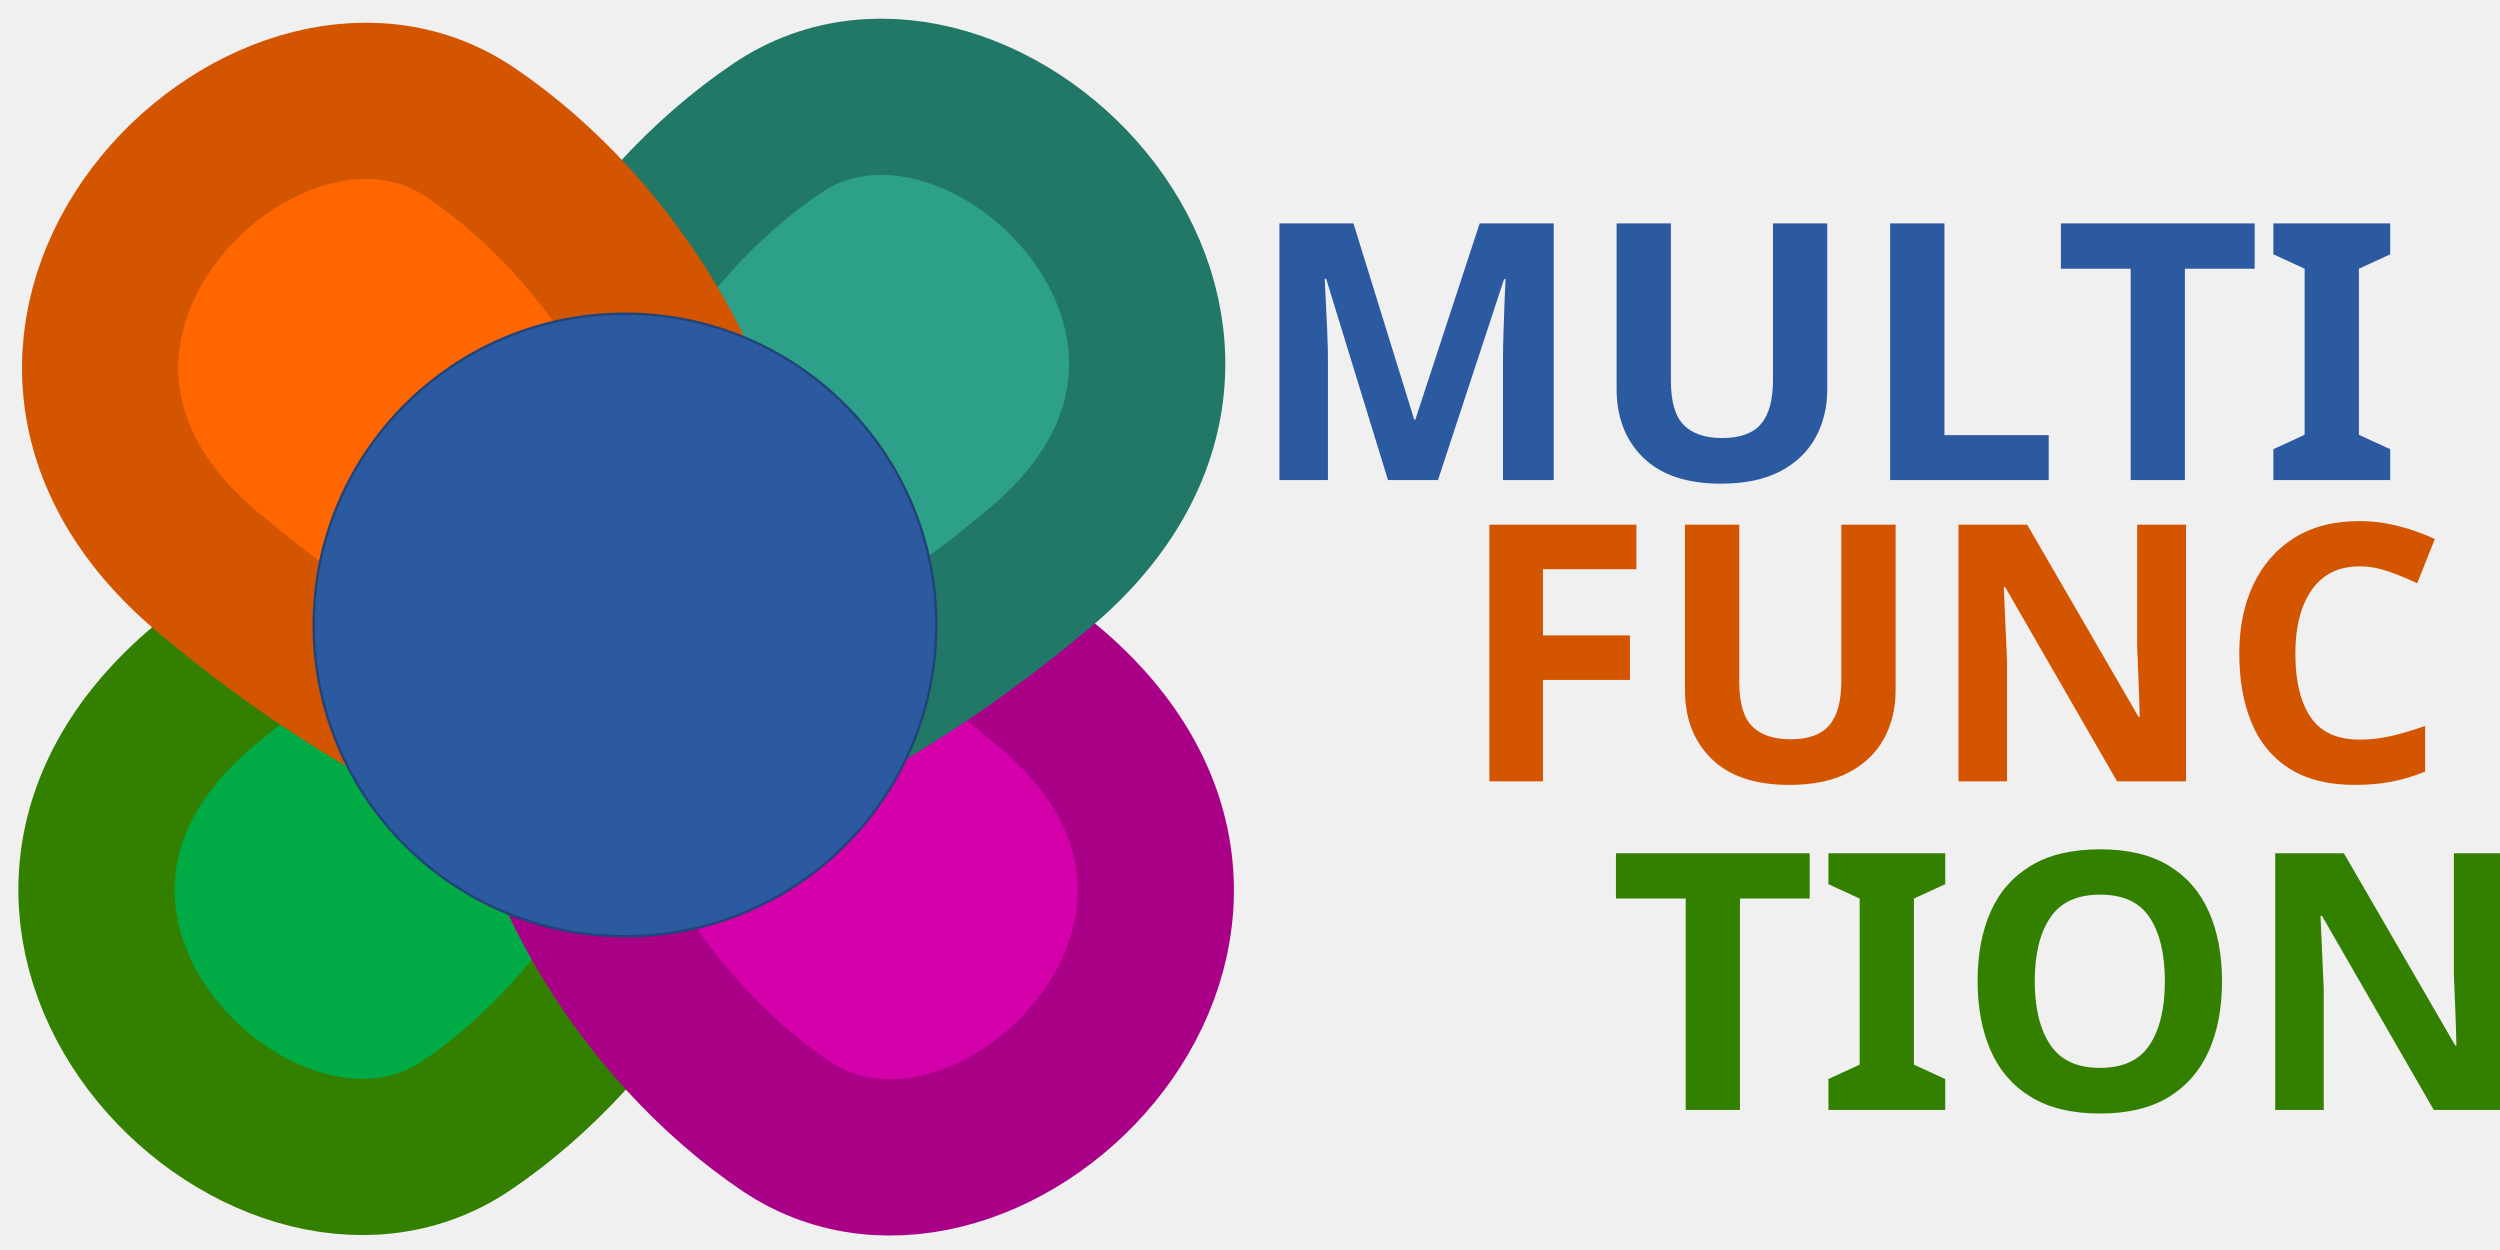
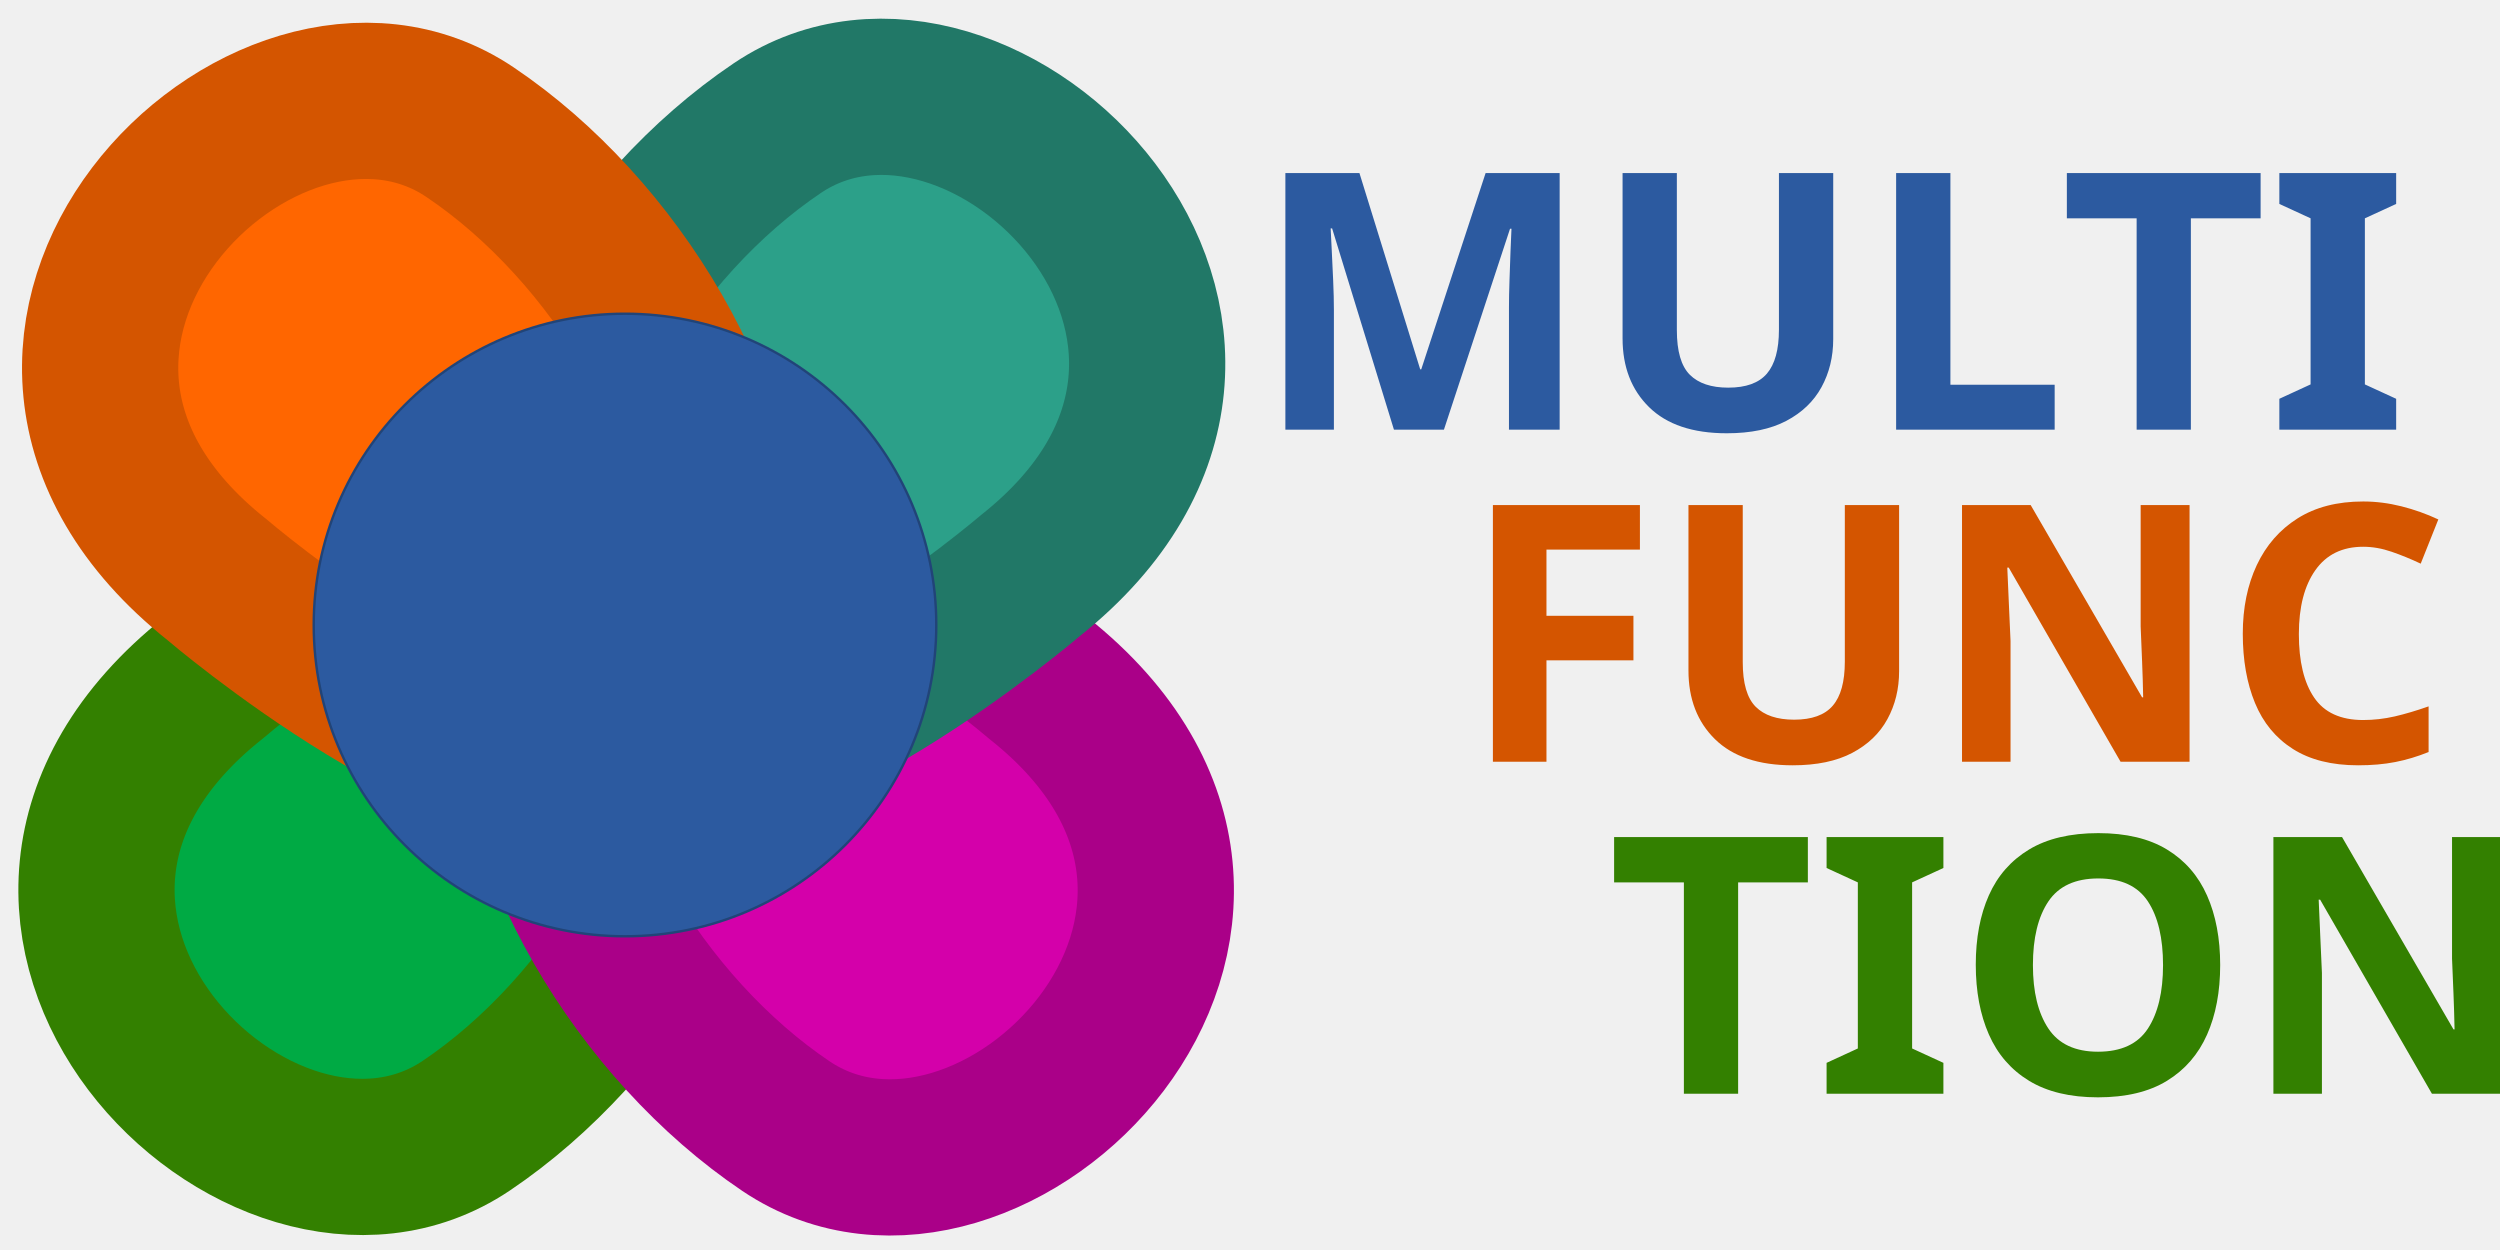
<svg xmlns="http://www.w3.org/2000/svg" width="1024" height="512" version="1" viewBox="360 0 1024 512">
  <defs>
    <style>.cls-1{fill:#c6202f;}.cls-2{fill:#fff;}</style>
    <style>.cls-1{fill:#c6202f;}.cls-2,.cls-4,.cls-5{fill:#fff;}.cls-3{fill:#d1d2d3;fill-rule:evenodd;}.cls-4{font-size:28.88px;font-family:Helvetica-8-Heavy;}.cls-5{font-size:16.84px;font-family:Helvetica-2-UltraLight;}</style>
  </defs>
  <g stroke-width="64">
    <path d="m656.61 271.56c-0.543-26.916-16.398-60.963-42.125-68.914-58.373-18.041-167.17 75.156-167.17 75.156-122.73 97.621 19.934 239.65 103.71 183.25 58.997-39.715 107.04-117.21 105.59-189.5z" fill="#0a4" stroke="#338000" />
    <path d="m576.33 271.76c0.543-26.916 16.398-60.963 42.125-68.914 58.373-18.041 167.17 75.156 167.17 75.156 122.73 97.621-19.934 239.65-103.71 183.25-58.997-39.715-107.04-117.21-105.59-189.5z" fill="#d400aa" stroke="#a08" />
    <path d="m572.8 241.97c0.543 26.916 16.398 60.963 42.125 68.914 58.373 18.041 167.17-75.156 167.17-75.156 122.73-97.621-19.934-239.65-103.71-183.25-58.997 39.715-107.04 117.21-105.59 189.5z" fill="#2ca089" stroke="#217867" />
    <path d="m658.11 243.63c-0.543 26.916-16.398 60.963-42.125 68.914-58.373 18.041-167.17-75.156-167.17-75.156-122.73-97.621 19.934-239.65 103.71-183.25 58.997 39.715 107.04 117.21 105.59 189.5z" fill="#f60" stroke="#d45500" />
  </g>
  <circle id="center" cx="616" cy="256" r="127.5" fill="#2c5aa0" stroke="#214478" />
  <g font-family="'Agency FB'" font-size="147.24px" font-stretch="condensed" font-weight="bold" letter-spacing="0px" stroke-width="3.681" word-spacing="0px">
-     <text x="870.802" y="196.641" fill="#2c5aa0" style="font-feature-settings:normal;font-variant-caps:normal;font-variant-ligatures:normal;font-variant-numeric:normal;line-height:1.25" xml:space="preserve">
-       <tspan x="870.802" y="196.641" fill="#2c5aa0" font-family="'Agency FB'" font-size="147.24px" font-stretch="condensed" font-weight="bold" stroke-width="3.681" style="font-feature-settings:normal;font-variant-caps:normal;font-variant-ligatures:normal;font-variant-numeric:normal">MULTI</tspan>
+     <text x="873.242" y="176" fill="#2c5aa0" style="font-feature-settings:normal;font-variant-caps:normal;font-variant-ligatures:normal;font-variant-numeric:normal;line-height:1.25" xml:space="preserve">
+       <tspan x="873.242" y="176" fill="#2c5aa0" font-family="'Agency FB'" font-size="147.24px" font-stretch="condensed" font-weight="bold" stroke-width="3.681" style="font-feature-settings:normal;font-variant-caps:normal;font-variant-ligatures:normal;font-variant-numeric:normal">MULTI</tspan>
    </text>
-     <text x="956.808" y="320.029" fill="#d45500" style="font-feature-settings:normal;font-variant-caps:normal;font-variant-ligatures:normal;font-variant-numeric:normal;line-height:1.25" xml:space="preserve">
-       <tspan x="956.808" y="320.029" fill="#d45500" font-family="'Agency FB'" font-size="147.24px" font-stretch="condensed" font-weight="bold" stroke-width="3.681" style="font-feature-settings:normal;font-variant-caps:normal;font-variant-ligatures:normal;font-variant-numeric:normal">FUNC</tspan>
+     <text x="958.242" y="312" fill="#d45500" style="font-feature-settings:normal;font-variant-caps:normal;font-variant-ligatures:normal;font-variant-numeric:normal;line-height:1.25" xml:space="preserve">
+       <tspan x="958.242" y="312" fill="#d45500" font-family="'Agency FB'" font-size="147.24px" font-stretch="condensed" font-weight="bold" stroke-width="3.681" style="font-feature-settings:normal;font-variant-caps:normal;font-variant-ligatures:normal;font-variant-numeric:normal">FUNC</tspan>
    </text>
-     <text x="1018.955" y="454.629" fill="#338000" style="font-feature-settings:normal;font-variant-caps:normal;font-variant-ligatures:normal;font-variant-numeric:normal;line-height:1.25" xml:space="preserve">
-       <tspan x="1018.955" y="454.629" fill="#338000" font-family="'Agency FB'" font-size="147.24px" font-stretch="condensed" font-weight="bold" stroke-width="3.681" style="font-feature-settings:normal;font-variant-caps:normal;font-variant-ligatures:normal;font-variant-numeric:normal">TIONAL</tspan>
+     <text x="1018.203" y="448" fill="#338000" style="font-feature-settings:normal;font-variant-caps:normal;font-variant-ligatures:normal;font-variant-numeric:normal;line-height:1.25" xml:space="preserve">
+       <tspan x="1018.203" y="448" fill="#338000" font-family="'Agency FB'" font-size="147.24px" font-stretch="condensed" font-weight="bold" stroke-width="3.681" style="font-feature-settings:normal;font-variant-caps:normal;font-variant-ligatures:normal;font-variant-numeric:normal">TIONAL</tspan>
    </text>
  </g>
</svg>
